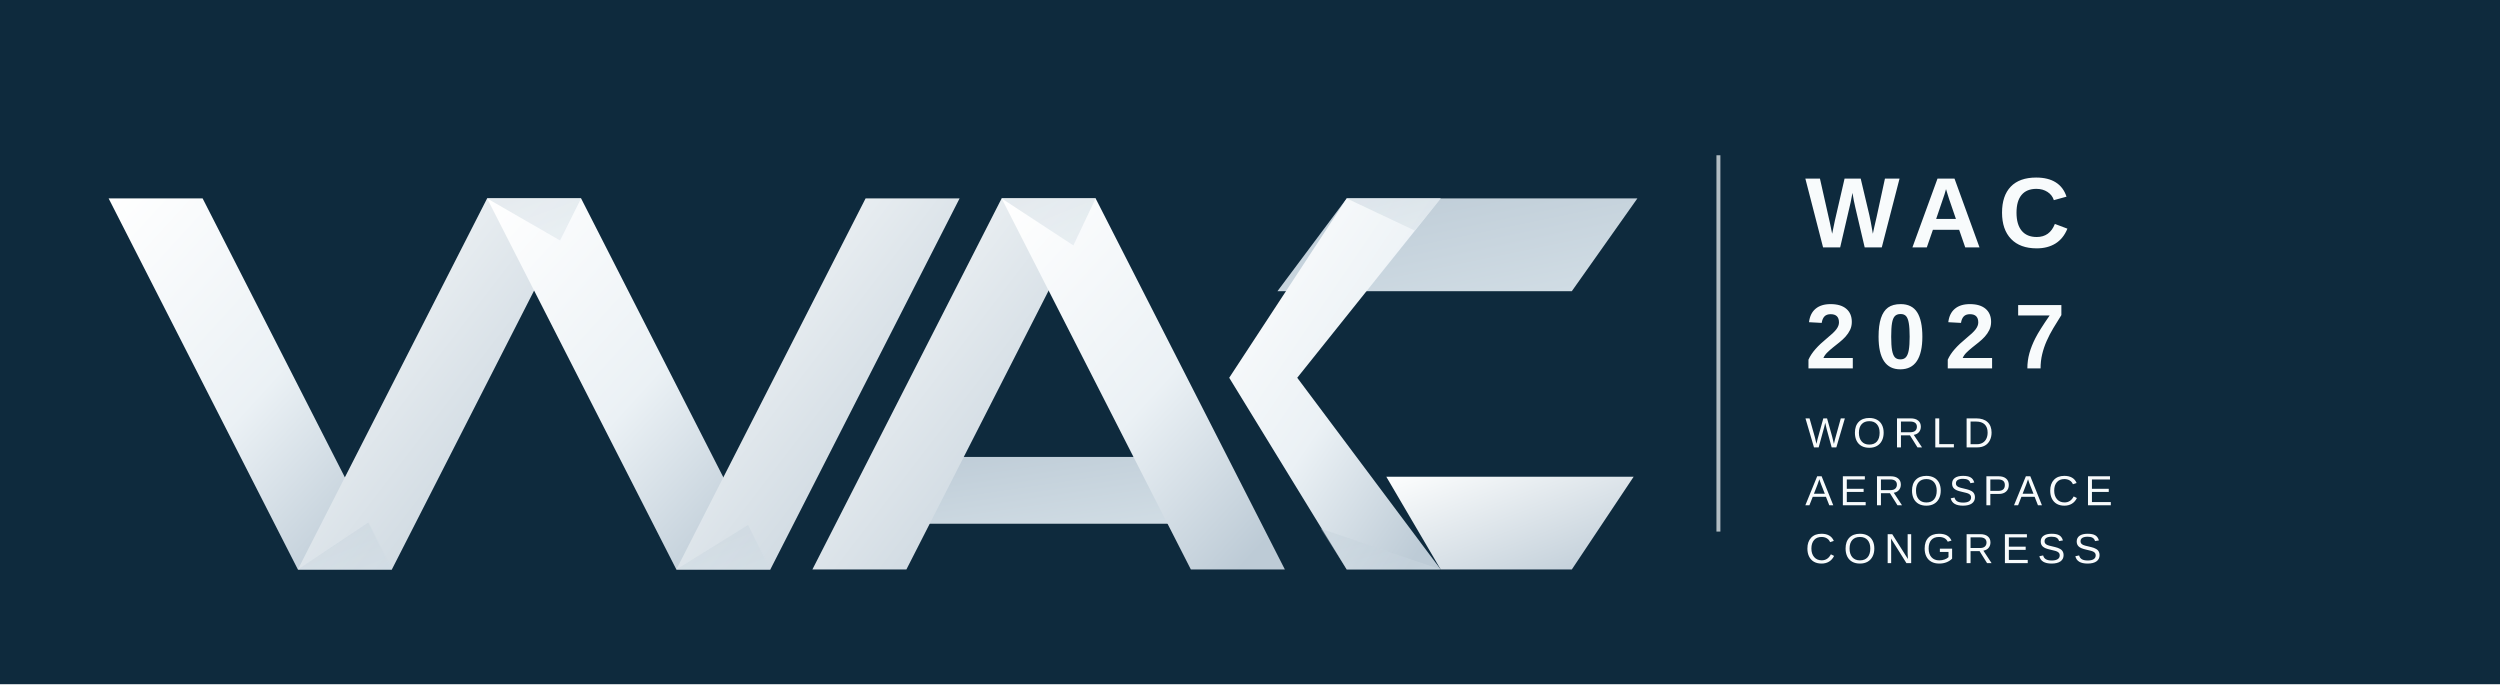
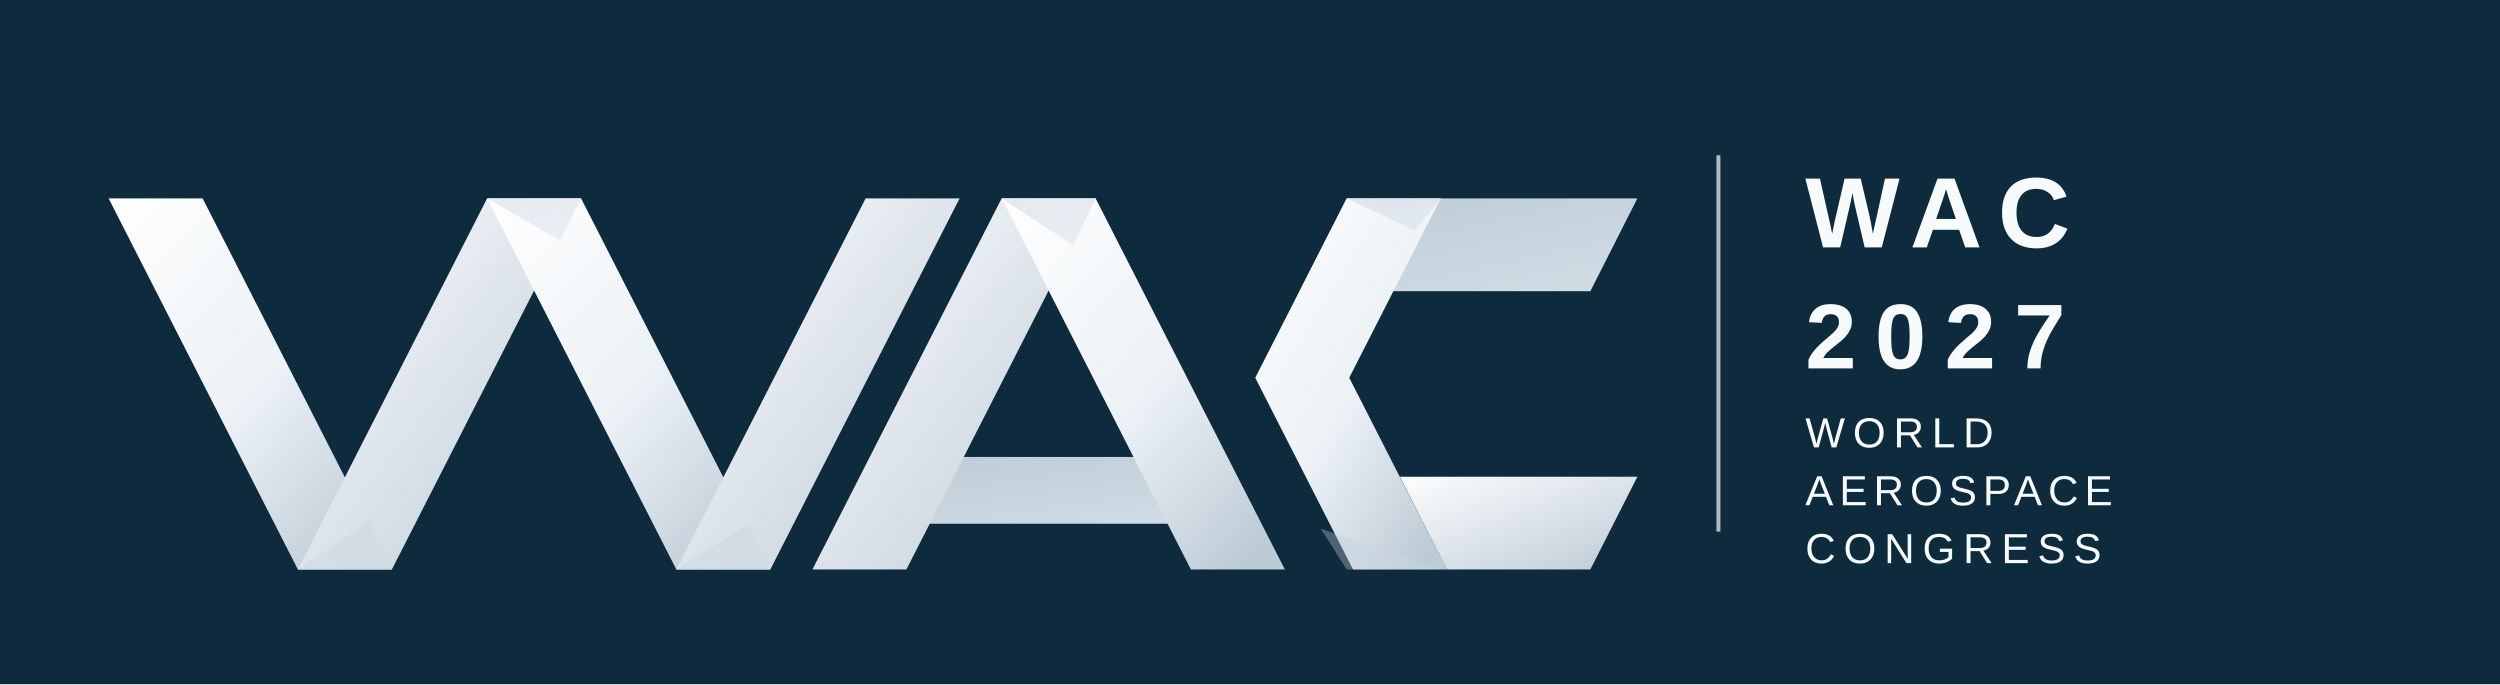
<svg xmlns="http://www.w3.org/2000/svg" viewBox="0 0 950 260" role="img" aria-labelledby="t">
  <rect width="950" height="260" fill="#0E2A3D" />
  <g transform="translate(30 66) scale(.47)">
    <defs>
      <linearGradient id="front" x1="0" y1="0" x2=".84" y2="1">
        <stop stop-color="#ffffff" />
        <stop offset=".57" stop-color="#ebf1f5" />
        <stop offset="1" stop-color="#bdcbd6" />
      </linearGradient>
      <linearGradient id="return" x1="0" y1="0" x2="1" y2="1">
        <stop stop-color="#fdfefe" />
        <stop offset="1" stop-color="#bdcbd6" />
      </linearGradient>
      <linearGradient id="edge" x1="0" y1="0" x2=".8" y2="1">
        <stop stop-color="#bdcbd6" />
        <stop offset="1" stop-color="#d0dce4" />
      </linearGradient>
    </defs>
    <path fill="url(#front)" d="M24 20H100L253 320H177Z" />
    <path fill="url(#return)" d="M177 320H253L406 20H330Z" />
    <path fill="url(#front)" d="M330 20H406L559 320H483Z" />
    <path fill="url(#return)" d="M483 320H559L712 20H636Z" />
    <path fill="url(#edge)" opacity=".42" d="M177 320H253L234 282Z" />
    <path fill="url(#edge)" opacity=".4" d="M483 320H559L541 284Z" />
    <path fill="url(#edge)" opacity=".38" d="M330 20H406L389 54Z" />
    <path fill="url(#edge)" d="M658 229H903L926 283H631Z" />
    <path fill="url(#return)" d="M593 320H669L822 20H746Z" />
    <path fill="url(#front)" d="M746 20H822L975 320H899Z" />
    <path fill="url(#edge)" opacity=".4" d="M746 20H822L804 58Z" />
-     <path fill="url(#edge)" d="M1025 20H1260L1207 95H969Z" />
-     <path fill="url(#front)" d="M1025 20H1101L985 165L1101 320H1025L930 165Z" />
-     <path fill="url(#return)" d="M1057 245H1257L1207 320H1101Z" />
+     <path fill="url(#edge)" d="M1025 20H1260L1222 95H987Z" />
+     <path fill="url(#front)" d="M1025 20H1101L1027.05 165H951.05Z M951.05 165H1027.05L1106.1 320H1030.1Z" />
+     <path fill="url(#return)" d="M1068 245H1260L1222 320H1106Z" />
    <path fill="url(#edge)" opacity=".42" d="M1025 20H1101L1080 46Z" />
    <path fill="url(#edge)" opacity=".35" d="M1101 320H1025L1004 287Z" />
  </g>
  <path d="M653 59V202" stroke="#f8fbfc" stroke-width="1.5" opacity=".7" />
  <text x="686" y="94" fill="#f8fbfc" font-family="Arial,Helvetica,sans-serif" font-size="38" font-weight="700" letter-spacing="6">WAC</text>
  <text x="686" y="140" fill="#f8fbfc" font-family="Arial,Helvetica,sans-serif" font-size="35" font-weight="700" letter-spacing="7">2027</text>
  <text x="686" y="170" fill="#f8fbfc" font-family="Arial,Helvetica,sans-serif" font-size="16" letter-spacing="3">WORLD</text>
  <text x="686" y="192" fill="#f8fbfc" font-family="Arial,Helvetica,sans-serif" font-size="16" letter-spacing="2.3">AEROSPACE</text>
  <text x="686" y="214" fill="#f8fbfc" font-family="Arial,Helvetica,sans-serif" font-size="16" letter-spacing="3">CONGRESS</text>
</svg>
